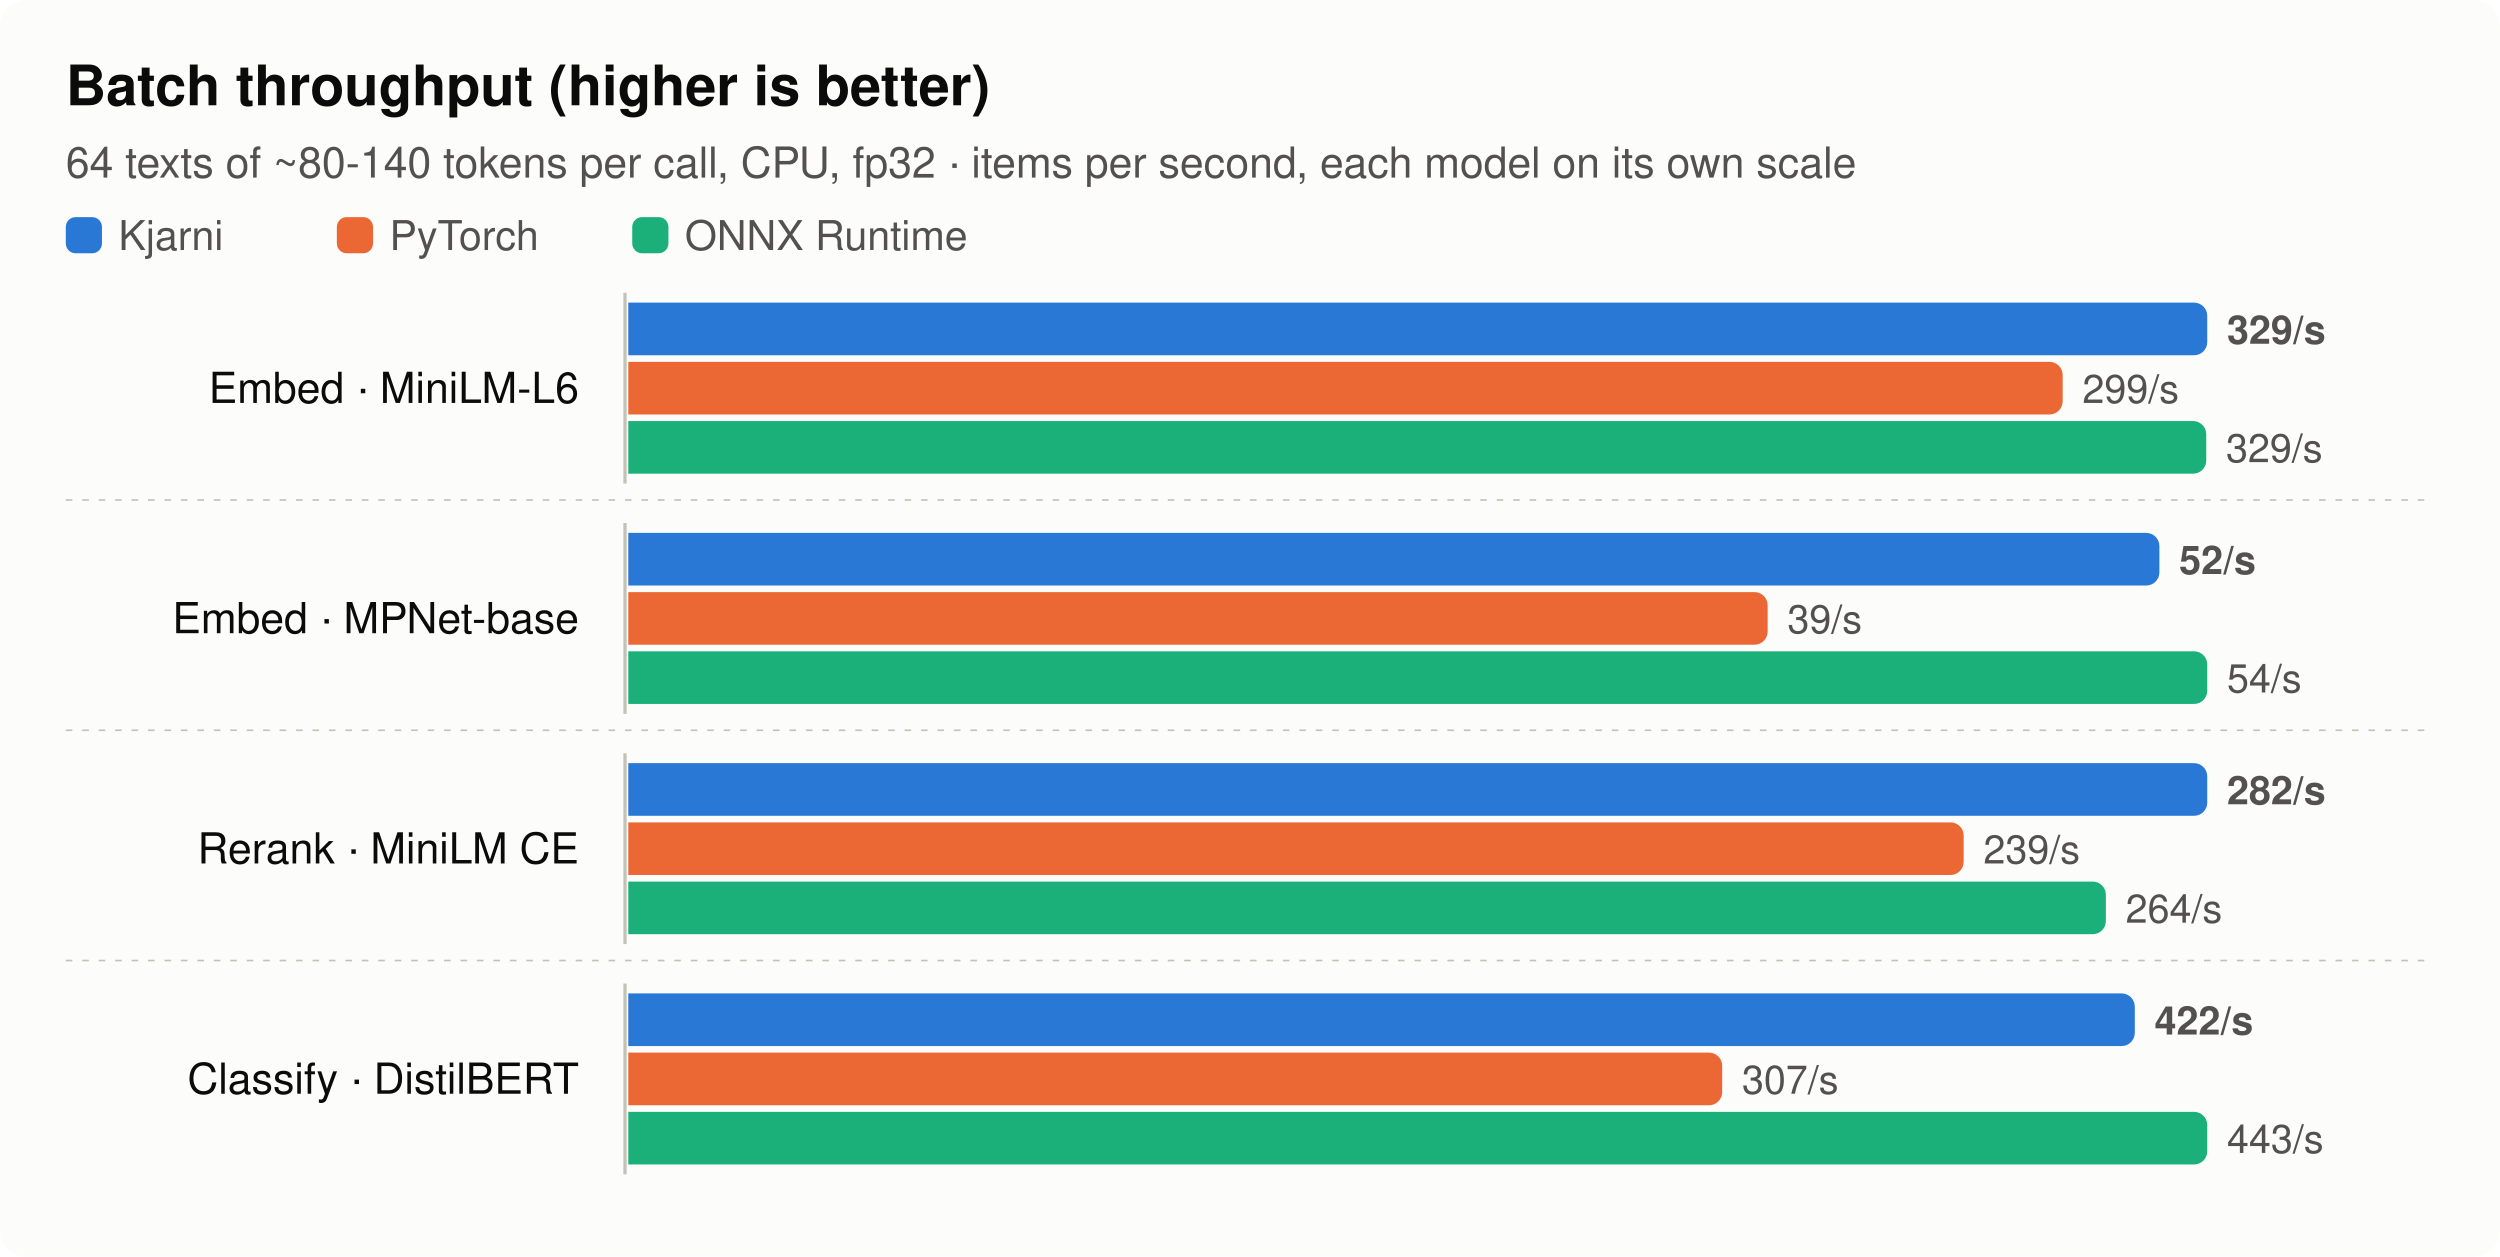
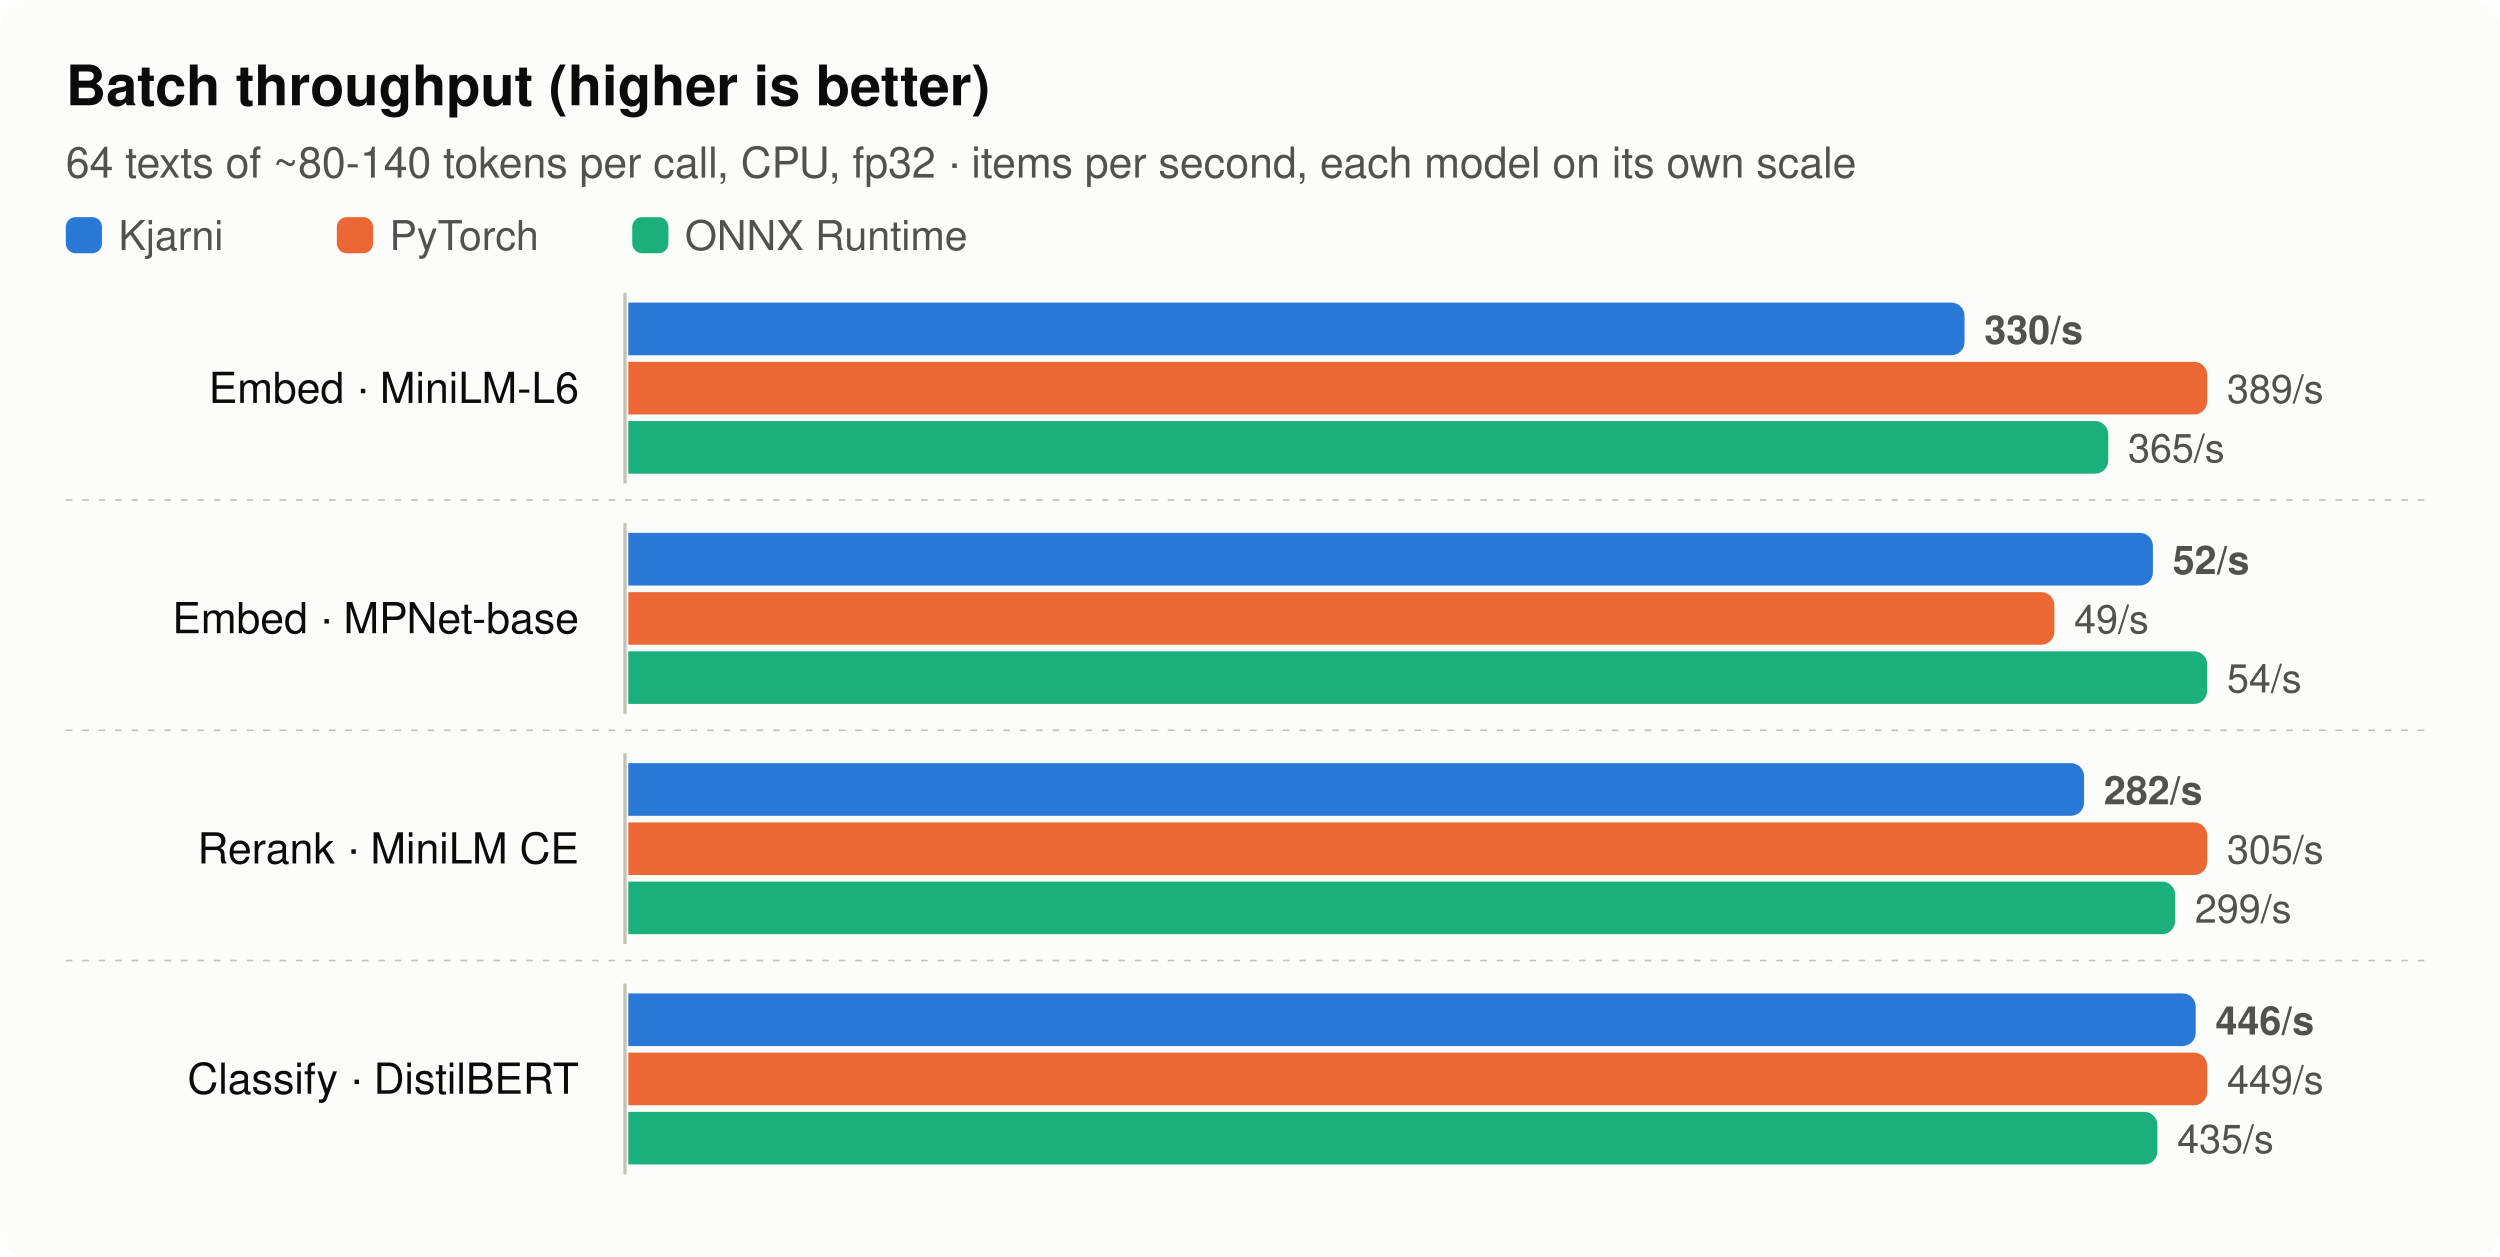
<svg xmlns="http://www.w3.org/2000/svg" width="760" height="382" viewBox="0 0 760 382" font-family="-apple-system, BlinkMacSystemFont, 'Segoe UI', Helvetica, Arial, sans-serif" role="img" aria-label="Batch throughput (higher is better)">
  <rect width="760" height="382" rx="8" fill="#fcfcfb" />
  <text x="20" y="32" font-size="17" font-weight="600" fill="#0b0b0b">Batch throughput (higher is better)</text>
  <text x="20" y="54" font-size="13" fill="#52514e">64 texts of ~80-140 tokens per call, CPU, fp32 · items per second, each model on its own scale</text>
  <rect x="20" y="66" width="11" height="11" rx="3" fill="#2a78d6" />
  <text x="36" y="76" font-size="12.5" fill="#52514e">Kjarni</text>
  <rect x="102.4" y="66" width="11" height="11" rx="3" fill="#eb6834" />
  <text x="118.4" y="76" font-size="12.5" fill="#52514e">PyTorch</text>
  <rect x="192.2" y="66" width="11" height="11" rx="3" fill="#1baf7a" />
  <text x="208.2" y="76" font-size="12.5" fill="#52514e">ONNX Runtime</text>
  <text x="176" y="122.5" text-anchor="end" font-size="13" fill="#0b0b0b">Embed · MiniLM-L6</text>
  <line x1="190" y1="89" x2="190" y2="147" stroke="#c3c2b7" stroke-width="1" />
-   <path d="M191,92 h476.0 a4,4 0 0 1 4,4 v8 a4,4 0 0 1 -4,4 h-476.0 z" fill="#2a78d6" />
-   <text x="677.0" y="104.5" font-size="12" fill="#52514e" font-weight="600">329/s</text>
-   <path d="M191,110 h432.051 a4,4 0 0 1 4,4 v8 a4,4 0 0 1 -4,4 h-432.051 z" fill="#eb6834" />
-   <text x="633.051" y="122.5" font-size="12" fill="#52514e">299/s</text>
-   <path d="M191,128 h475.696 a4,4 0 0 1 4,4 v8 a4,4 0 0 1 -4,4 h-475.696 z" fill="#1baf7a" />
-   <text x="676.696" y="140.5" font-size="12" fill="#52514e">329/s</text>
+   <path d="M191,92 h402.222 a4,4 0 0 1 4,4 v8 a4,4 0 0 1 -4,4 h-402.222 z" fill="#2a78d6" />
+   <text x="603.222" y="104.5" font-size="12" fill="#52514e" font-weight="600">330/s</text>
+   <path d="M191,110 h476 a4,4 0 0 1 4,4 v8 a4,4 0 0 1 -4,4 h-476 z" fill="#eb6834" />
+   <text x="677.0" y="122.5" font-size="12" fill="#52514e">389/s</text>
+   <path d="M191,128 h445.916 a4,4 0 0 1 4,4 v8 a4,4 0 0 1 -4,4 h-445.916 z" fill="#1baf7a" />
+   <text x="646.916" y="140.5" font-size="12" fill="#52514e">365/s</text>
  <line x1="20" y1="152.0" x2="740" y2="152.0" stroke="#c3c2b7" stroke-width="0.5" stroke-dasharray="2 3" />
  <text x="176" y="192.5" text-anchor="end" font-size="13" fill="#0b0b0b">Embed · MPNet-base</text>
  <line x1="190" y1="159" x2="190" y2="217" stroke="#c3c2b7" stroke-width="1" />
-   <path d="M191,162 h461.457 a4,4 0 0 1 4,4 v8 a4,4 0 0 1 -4,4 h-461.457 z" fill="#2a78d6" />
-   <text x="662.457" y="174.5" font-size="12" fill="#52514e" font-weight="600">52/s</text>
-   <path d="M191,180 h342.365 a4,4 0 0 1 4,4 v8 a4,4 0 0 1 -4,4 h-342.365 z" fill="#eb6834" />
-   <text x="543.365" y="192.5" font-size="12" fill="#52514e">39/s</text>
+   <path d="M191,162 h459.487 a4,4 0 0 1 4,4 v8 a4,4 0 0 1 -4,4 h-459.487 z" fill="#2a78d6" />
+   <text x="660.487" y="174.5" font-size="12" fill="#52514e" font-weight="600">52/s</text>
+   <path d="M191,180 h429.534 a4,4 0 0 1 4,4 v8 a4,4 0 0 1 -4,4 h-429.534 z" fill="#eb6834" />
+   <text x="630.534" y="192.5" font-size="12" fill="#52514e">49/s</text>
  <path d="M191,198 h476.0 a4,4 0 0 1 4,4 v8 a4,4 0 0 1 -4,4 h-476.0 z" fill="#1baf7a" />
  <text x="677.0" y="210.5" font-size="12" fill="#52514e">54/s</text>
  <line x1="20" y1="222.0" x2="740" y2="222.0" stroke="#c3c2b7" stroke-width="0.5" stroke-dasharray="2 3" />
  <text x="176" y="262.5" text-anchor="end" font-size="13" fill="#0b0b0b">Rerank · MiniLM CE</text>
  <line x1="190" y1="229" x2="190" y2="287" stroke="#c3c2b7" stroke-width="1" />
-   <path d="M191,232 h476.0 a4,4 0 0 1 4,4 v8 a4,4 0 0 1 -4,4 h-476.0 z" fill="#2a78d6" />
-   <text x="677.0" y="244.5" font-size="12" fill="#52514e" font-weight="600">282/s</text>
-   <path d="M191,250 h401.956 a4,4 0 0 1 4,4 v8 a4,4 0 0 1 -4,4 h-401.956 z" fill="#eb6834" />
-   <text x="602.956" y="262.5" font-size="12" fill="#52514e">239/s</text>
-   <path d="M191,268 h445.182 a4,4 0 0 1 4,4 v8 a4,4 0 0 1 -4,4 h-445.182 z" fill="#1baf7a" />
-   <text x="646.182" y="280.5" font-size="12" fill="#52514e">264/s</text>
+   <path d="M191,232 h438.555 a4,4 0 0 1 4,4 v8 a4,4 0 0 1 -4,4 h-438.555 z" fill="#2a78d6" />
+   <text x="639.555" y="244.5" font-size="12" fill="#52514e" font-weight="600">282/s</text>
+   <path d="M191,250 h476 a4,4 0 0 1 4,4 v8 a4,4 0 0 1 -4,4 h-476 z" fill="#eb6834" />
+   <text x="677.0" y="262.5" font-size="12" fill="#52514e">305/s</text>
+   <path d="M191,268 h466.245 a4,4 0 0 1 4,4 v8 a4,4 0 0 1 -4,4 h-466.245 z" fill="#1baf7a" />
+   <text x="667.245" y="280.5" font-size="12" fill="#52514e">299/s</text>
  <line x1="20" y1="292.0" x2="740" y2="292.0" stroke="#c3c2b7" stroke-width="0.5" stroke-dasharray="2 3" />
  <text x="176" y="332.5" text-anchor="end" font-size="13" fill="#0b0b0b">Classify · DistilBERT</text>
  <line x1="190" y1="299" x2="190" y2="357" stroke="#c3c2b7" stroke-width="1" />
-   <path d="M191,302 h453.975 a4,4 0 0 1 4,4 v8 a4,4 0 0 1 -4,4 h-453.975 z" fill="#2a78d6" />
-   <text x="654.975" y="314.5" font-size="12" fill="#52514e" font-weight="600">422/s</text>
-   <path d="M191,320 h328.547 a4,4 0 0 1 4,4 v8 a4,4 0 0 1 -4,4 h-328.547 z" fill="#eb6834" />
-   <text x="529.547" y="332.5" font-size="12" fill="#52514e">307/s</text>
-   <path d="M191,338 h476 a4,4 0 0 1 4,4 v8 a4,4 0 0 1 -4,4 h-476 z" fill="#1baf7a" />
-   <text x="677.0" y="350.5" font-size="12" fill="#52514e">443/s</text>
+   <path d="M191,302 h472.484 a4,4 0 0 1 4,4 v8 a4,4 0 0 1 -4,4 h-472.484 z" fill="#2a78d6" />
+   <text x="673.484" y="314.5" font-size="12" fill="#52514e" font-weight="600">446/s</text>
+   <path d="M191,320 h476.0 a4,4 0 0 1 4,4 v8 a4,4 0 0 1 -4,4 h-476.0 z" fill="#eb6834" />
+   <text x="677.0" y="332.5" font-size="12" fill="#52514e">449/s</text>
+   <path d="M191,338 h460.853 a4,4 0 0 1 4,4 v8 a4,4 0 0 1 -4,4 h-460.853 z" fill="#1baf7a" />
+   <text x="661.853" y="350.5" font-size="12" fill="#52514e">435/s</text>
</svg>
